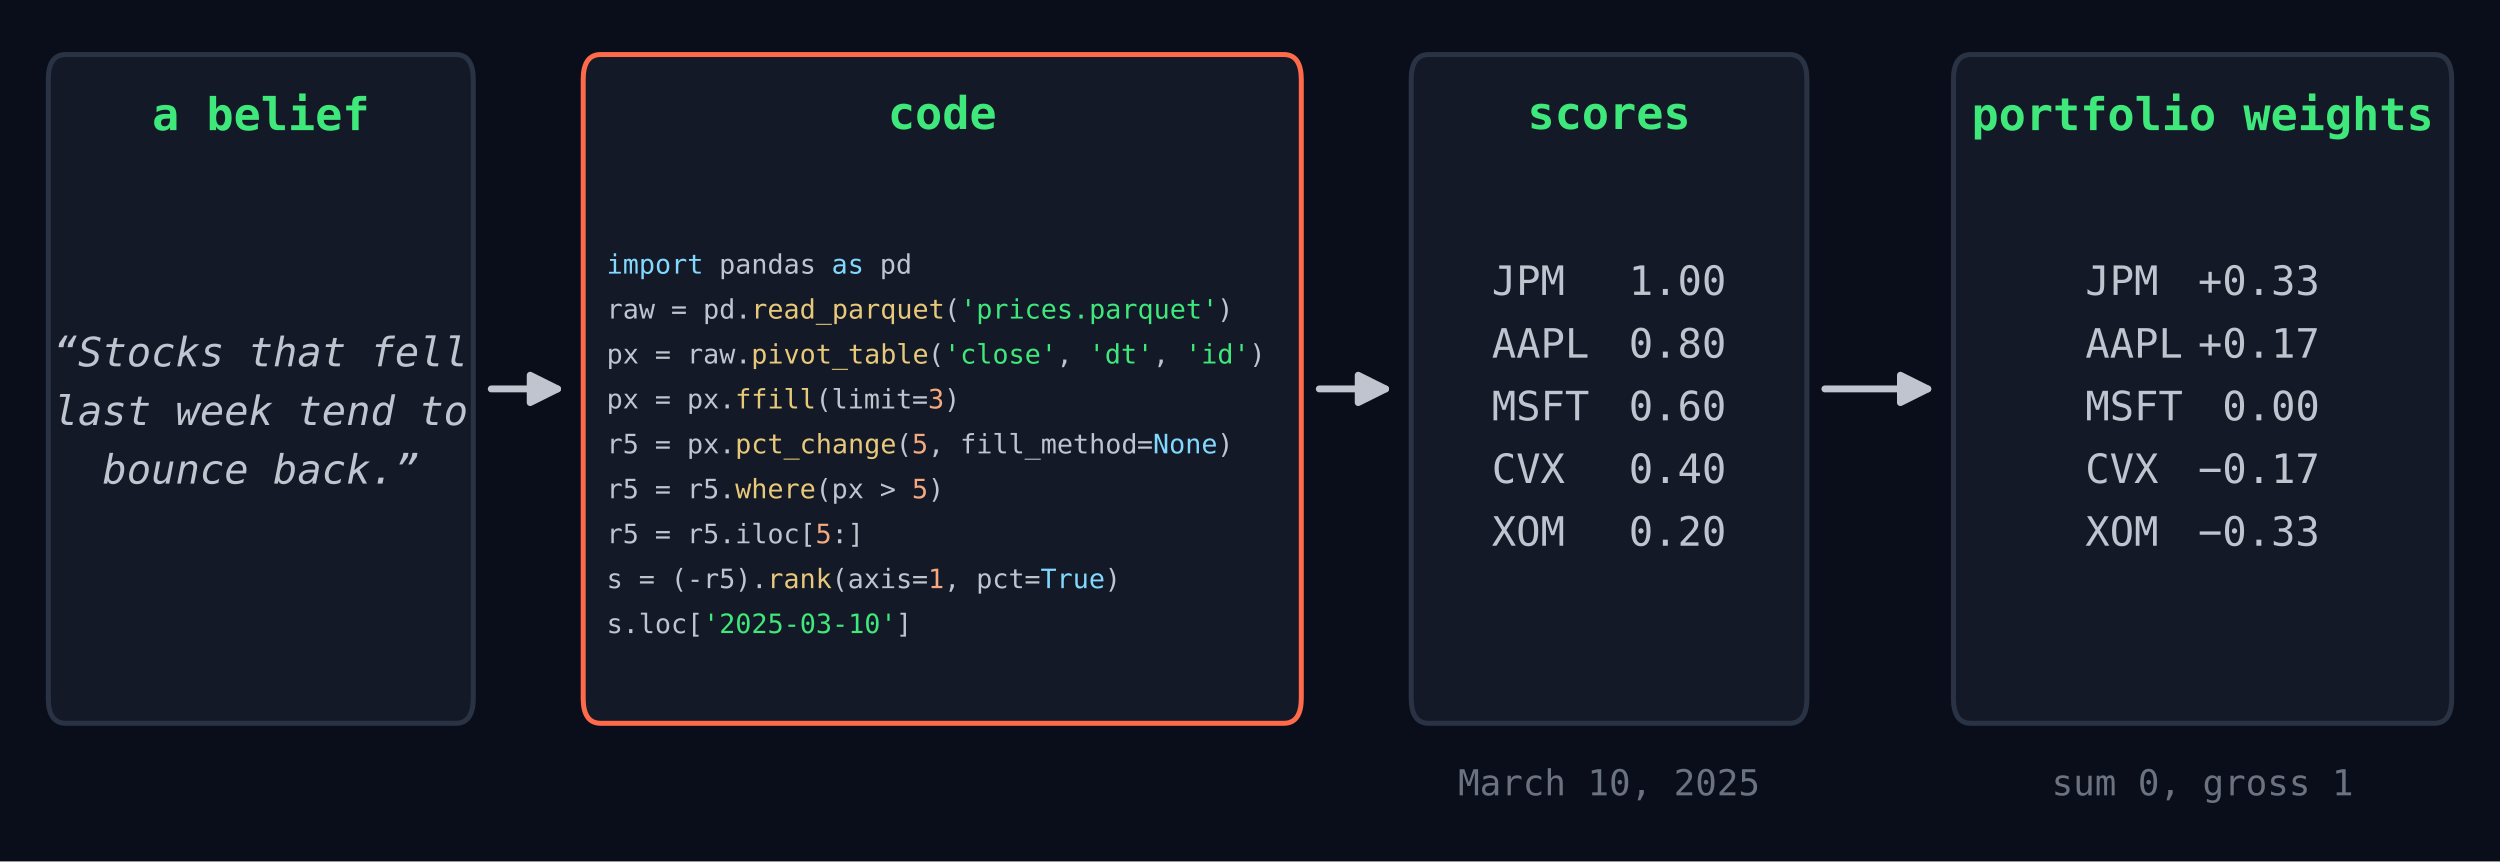
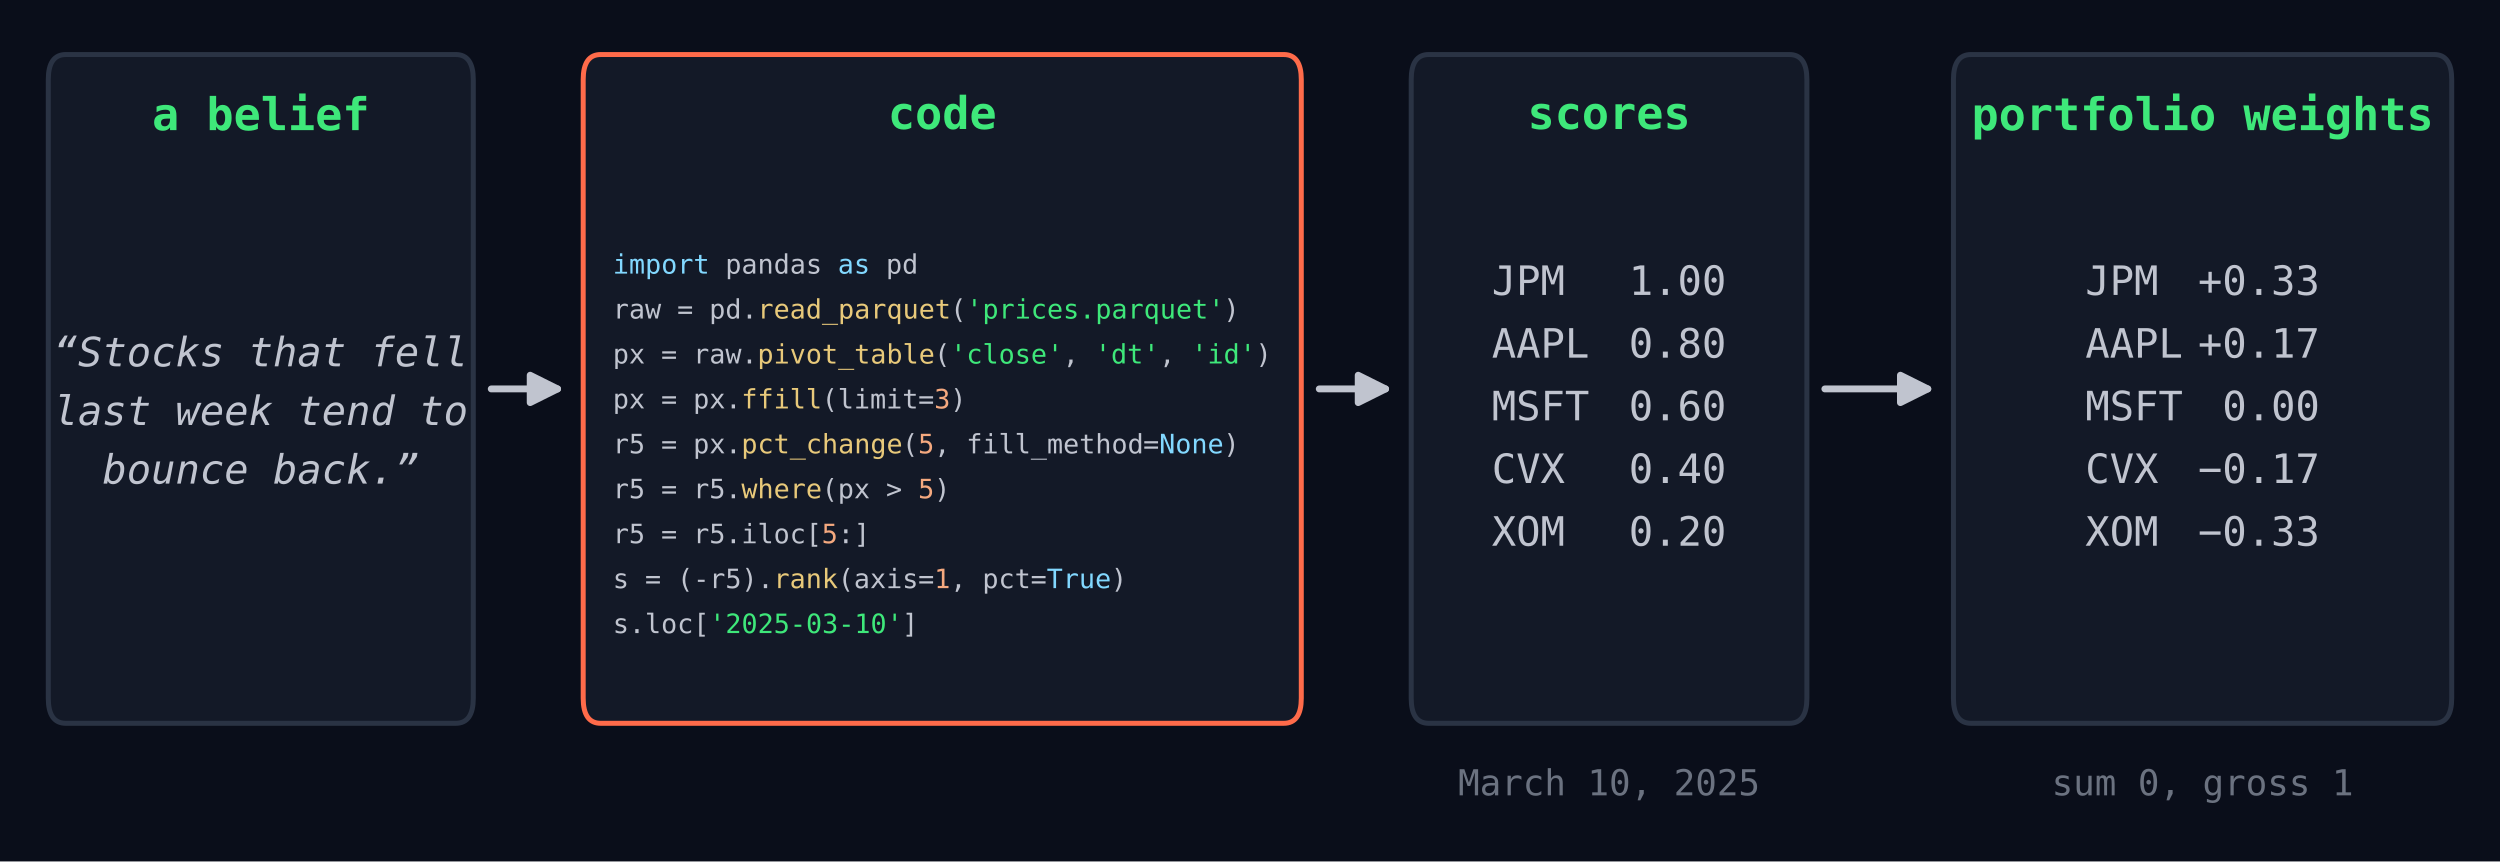
<svg xmlns="http://www.w3.org/2000/svg" width="802.8pt" height="276.624pt" viewBox="0 0 802.8 276.624" version="1.1">
  <defs>
    <style type="text/css">*{stroke-linejoin: round; stroke-linecap: butt}</style>
  </defs>
  <g id="figure_1">
    <g id="patch_1">
      <path d="M 0 276.624  L 802.8 276.624  L 802.8 0  L 0 0  z " style="fill: #0a0e1a" />
    </g>
    <g id="axes_1">
      <g id="patch_2">
-         <path d="M 21.153 232.268  L 146.333 232.268  Q 151.981 232.268 151.981 224.215  L 151.981 25.565  Q 151.981 17.511 146.333 17.511  L 21.153 17.511  Q 15.506 17.511 15.506 25.565  L 15.506 224.215  Q 15.506 232.268 21.153 232.268  z " clip-path="url(#p66b9bd1177)" style="fill: #131927; stroke: #2a3344; stroke-width: 1.6; stroke-linejoin: miter" />
+         <path d="M 21.153 232.268  L 146.333 232.268  Q 151.981 232.268 151.981 224.215  L 151.981 25.565  Q 151.981 17.511 146.333 17.511  L 21.153 17.511  Q 15.506 17.511 15.506 25.565  L 15.506 224.215  Q 15.506 232.268 21.153 232.268  z " clip-path="url(#p1ab9a643b0)" style="fill: #131927; stroke: #2a3344; stroke-width: 1.6; stroke-linejoin: miter" />
      </g>
      <g id="patch_3">
-         <path d="M 192.923 232.268  L 412.224 232.268  Q 417.871 232.268 417.871 224.215  L 417.871 25.565  Q 417.871 17.511 412.224 17.511  L 192.923 17.511  Q 187.276 17.511 187.276 25.565  L 187.276 224.215  Q 187.276 232.268 192.923 232.268  z " clip-path="url(#p66b9bd1177)" style="fill: #131927; stroke: #ff6b4a; stroke-width: 1.6; stroke-linejoin: miter" />
+         <path d="M 192.923 232.268  L 412.224 232.268  Q 417.871 232.268 417.871 224.215  L 417.871 25.565  Q 417.871 17.511 412.224 17.511  L 192.923 17.511  Q 187.276 17.511 187.276 25.565  L 187.276 224.215  Q 187.276 232.268 192.923 232.268  z " clip-path="url(#p1ab9a643b0)" style="fill: #131927; stroke: #ff6b4a; stroke-width: 1.6; stroke-linejoin: miter" />
      </g>
      <g id="patch_4">
-         <path d="M 458.813 232.268  L 574.582 232.268  Q 580.229 232.268 580.229 224.215  L 580.229 25.565  Q 580.229 17.511 574.582 17.511  L 458.813 17.511  Q 453.166 17.511 453.166 25.565  L 453.166 224.215  Q 453.166 232.268 458.813 232.268  z " clip-path="url(#p66b9bd1177)" style="fill: #131927; stroke: #2a3344; stroke-width: 1.6; stroke-linejoin: miter" />
+         <path d="M 458.813 232.268  L 574.582 232.268  Q 580.229 232.268 580.229 224.215  L 580.229 25.565  Q 580.229 17.511 574.582 17.511  L 458.813 17.511  Q 453.166 17.511 453.166 25.565  L 453.166 224.215  Q 453.166 232.268 458.813 232.268  z " clip-path="url(#p1ab9a643b0)" style="fill: #131927; stroke: #2a3344; stroke-width: 1.6; stroke-linejoin: miter" />
      </g>
      <g id="patch_5">
-         <path d="M 632.936 232.268  L 781.647 232.268  Q 787.294 232.268 787.294 224.215  L 787.294 25.565  Q 787.294 17.511 781.647 17.511  L 632.936 17.511  Q 627.289 17.511 627.289 25.565  L 627.289 224.215  Q 627.289 232.268 632.936 232.268  z " clip-path="url(#p66b9bd1177)" style="fill: #131927; stroke: #2a3344; stroke-width: 1.6; stroke-linejoin: miter" />
+         <path d="M 632.936 232.268  L 781.647 232.268  Q 787.294 232.268 787.294 224.215  L 787.294 25.565  Q 787.294 17.511 781.647 17.511  L 632.936 17.511  Q 627.289 17.511 627.289 25.565  L 627.289 224.215  Q 627.289 232.268 632.936 232.268  z " clip-path="url(#p1ab9a643b0)" style="fill: #131927; stroke: #2a3344; stroke-width: 1.6; stroke-linejoin: miter" />
      </g>
      <g id="text_1">
        <text style="font-weight: 700; font-size: 14.5px; font-family: 'IBM Plex Mono', 'DejaVu Sans Mono', monospace; text-anchor: middle; fill: #3ee87a" x="83.743" y="41.797" transform="rotate(-0 83.74337 41.79696)">a belief</text>
      </g>
      <g id="text_2">
        <text style="font-weight: 700; font-size: 14.5px; font-family: 'IBM Plex Mono', 'DejaVu Sans Mono', monospace; text-anchor: middle; fill: #3ee87a" x="302.573" y="41.412" transform="rotate(-0 302.5735 41.4118)">code</text>
      </g>
      <g id="text_3">
        <text style="font-weight: 700; font-size: 14.5px; font-family: 'IBM Plex Mono', 'DejaVu Sans Mono', monospace; text-anchor: middle; fill: #3ee87a" x="516.698" y="41.411" transform="rotate(-0 516.6976 41.41123)">scores</text>
      </g>
      <g id="text_4">
        <text style="font-weight: 700; font-size: 14.5px; font-family: 'IBM Plex Mono', 'DejaVu Sans Mono', monospace; text-anchor: middle; fill: #3ee87a" x="707.292" y="41.797" transform="rotate(-0 707.2916 41.79696)">portfolio weights</text>
      </g>
      <g id="text_5">
        <text style="font-style: italic; font-size: 13px; font-family: 'IBM Plex Mono', 'DejaVu Sans Mono', monospace; fill: #c0c4cf" transform="translate(17.21892 117.6319)">“Stocks that fell</text>
        <text style="font-style: italic; font-size: 13px; font-family: 'IBM Plex Mono', 'DejaVu Sans Mono', monospace; fill: #c0c4cf" transform="translate(17.21892 136.4819)">last week tend to</text>
        <text style="font-style: italic; font-size: 13px; font-family: 'IBM Plex Mono', 'DejaVu Sans Mono', monospace; fill: #c0c4cf" transform="translate(32.87173 155.2974)">bounce back.”</text>
      </g>
      <g id="text_6">
-         <text style="font-size: 8.6px; font-family: 'IBM Plex Mono', 'DejaVu Sans Mono', monospace; text-anchor: start; fill: #82d8ff" x="194.806" y="87.864" transform="rotate(-0 194.8055 87.86373)">import</text>
+         <text style="font-size: 8.6px; font-family: 'IBM Plex Mono', 'DejaVu Sans Mono', monospace; text-anchor: start; fill: #82d8ff" x="196.793" y="87.864" transform="rotate(-0 196.7935 87.86373)">import</text>
      </g>
      <g id="text_7">
-         <text style="font-size: 8.6px; font-family: 'IBM Plex Mono', 'DejaVu Sans Mono', monospace; text-anchor: start; fill: #c0c4cf" x="230.926" y="87.864" transform="rotate(-0 230.9255 87.86373)">pandas</text>
+         <text style="font-size: 8.6px; font-family: 'IBM Plex Mono', 'DejaVu Sans Mono', monospace; text-anchor: start; fill: #c0c4cf" x="232.913" y="87.864" transform="rotate(-0 232.9135 87.86373)">pandas</text>
      </g>
      <g id="text_8">
-         <text style="font-size: 8.6px; font-family: 'IBM Plex Mono', 'DejaVu Sans Mono', monospace; text-anchor: start; fill: #82d8ff" x="267.046" y="87.863" transform="rotate(-0 267.0455 87.86339)">as</text>
+         <text style="font-size: 8.6px; font-family: 'IBM Plex Mono', 'DejaVu Sans Mono', monospace; text-anchor: start; fill: #82d8ff" x="269.033" y="87.863" transform="rotate(-0 269.0335 87.86339)">as</text>
      </g>
      <g id="text_9">
-         <text style="font-size: 8.6px; font-family: 'IBM Plex Mono', 'DejaVu Sans Mono', monospace; text-anchor: start; fill: #c0c4cf" x="282.526" y="87.864" transform="rotate(-0 282.5255 87.86373)">pd</text>
+         <text style="font-size: 8.6px; font-family: 'IBM Plex Mono', 'DejaVu Sans Mono', monospace; text-anchor: start; fill: #c0c4cf" x="284.513" y="87.864" transform="rotate(-0 284.5135 87.86373)">pd</text>
      </g>
      <g id="text_10">
-         <text style="font-size: 8.6px; font-family: 'IBM Plex Mono', 'DejaVu Sans Mono', monospace; text-anchor: start; fill: #c0c4cf" x="194.806" y="102.292" transform="rotate(-0 194.8055 102.2924)">raw</text>
+         <text style="font-size: 8.6px; font-family: 'IBM Plex Mono', 'DejaVu Sans Mono', monospace; text-anchor: start; fill: #c0c4cf" x="196.793" y="102.292" transform="rotate(-0 196.7935 102.2924)">raw</text>
      </g>
      <g id="text_11">
-         <text style="font-size: 8.6px; font-family: 'IBM Plex Mono', 'DejaVu Sans Mono', monospace; text-anchor: start; fill: #c0c4cf" x="215.446" y="102.292" transform="rotate(-0 215.4455 102.2924)">=</text>
+         <text style="font-size: 8.6px; font-family: 'IBM Plex Mono', 'DejaVu Sans Mono', monospace; text-anchor: start; fill: #c0c4cf" x="217.433" y="102.292" transform="rotate(-0 217.4335 102.2924)">=</text>
      </g>
      <g id="text_12">
-         <text style="font-size: 8.6px; font-family: 'IBM Plex Mono', 'DejaVu Sans Mono', monospace; text-anchor: start; fill: #c0c4cf" x="225.766" y="102.293" transform="rotate(-0 225.7655 102.2927)">pd</text>
+         <text style="font-size: 8.6px; font-family: 'IBM Plex Mono', 'DejaVu Sans Mono', monospace; text-anchor: start; fill: #c0c4cf" x="227.753" y="102.293" transform="rotate(-0 227.7535 102.2927)">pd</text>
      </g>
      <g id="text_13">
-         <text style="font-size: 8.6px; font-family: 'IBM Plex Mono', 'DejaVu Sans Mono', monospace; text-anchor: start; fill: #c0c4cf" x="236.086" y="102.292" transform="rotate(-0 236.0855 102.2924)">.</text>
+         <text style="font-size: 8.6px; font-family: 'IBM Plex Mono', 'DejaVu Sans Mono', monospace; text-anchor: start; fill: #c0c4cf" x="238.073" y="102.292" transform="rotate(-0 238.0735 102.2924)">.</text>
      </g>
      <g id="text_14">
-         <text style="font-size: 8.6px; font-family: 'IBM Plex Mono', 'DejaVu Sans Mono', monospace; text-anchor: start; fill: #e8c97a" x="241.246" y="102.293" transform="rotate(-0 241.2455 102.2927)">read_parquet</text>
+         <text style="font-size: 8.6px; font-family: 'IBM Plex Mono', 'DejaVu Sans Mono', monospace; text-anchor: start; fill: #e8c97a" x="243.233" y="102.293" transform="rotate(-0 243.2335 102.2927)">read_parquet</text>
      </g>
      <g id="text_15">
-         <text style="font-size: 8.6px; font-family: 'IBM Plex Mono', 'DejaVu Sans Mono', monospace; text-anchor: start; fill: #c0c4cf" x="303.166" y="102.292" transform="rotate(-0 303.1655 102.2924)">(</text>
+         <text style="font-size: 8.6px; font-family: 'IBM Plex Mono', 'DejaVu Sans Mono', monospace; text-anchor: start; fill: #c0c4cf" x="305.153" y="102.292" transform="rotate(-0 305.1535 102.2924)">(</text>
      </g>
      <g id="text_16">
-         <text style="font-size: 8.6px; font-family: 'IBM Plex Mono', 'DejaVu Sans Mono', monospace; text-anchor: start; fill: #3ee87a" x="308.326" y="102.293" transform="rotate(-0 308.3255 102.2927)">'prices.parquet'</text>
+         <text style="font-size: 8.6px; font-family: 'IBM Plex Mono', 'DejaVu Sans Mono', monospace; text-anchor: start; fill: #3ee87a" x="310.313" y="102.293" transform="rotate(-0 310.3135 102.2927)">'prices.parquet'</text>
      </g>
      <g id="text_17">
-         <text style="font-size: 8.6px; font-family: 'IBM Plex Mono', 'DejaVu Sans Mono', monospace; text-anchor: start; fill: #c0c4cf" x="390.886" y="102.292" transform="rotate(-0 390.8855 102.2924)">)</text>
+         <text style="font-size: 8.6px; font-family: 'IBM Plex Mono', 'DejaVu Sans Mono', monospace; text-anchor: start; fill: #c0c4cf" x="392.873" y="102.292" transform="rotate(-0 392.8735 102.2924)">)</text>
      </g>
      <g id="text_18">
-         <text style="font-size: 8.6px; font-family: 'IBM Plex Mono', 'DejaVu Sans Mono', monospace; text-anchor: start; fill: #c0c4cf" x="194.806" y="116.721" transform="rotate(-0 194.8055 116.7214)">px</text>
+         <text style="font-size: 8.6px; font-family: 'IBM Plex Mono', 'DejaVu Sans Mono', monospace; text-anchor: start; fill: #c0c4cf" x="196.793" y="116.721" transform="rotate(-0 196.7935 116.7214)">px</text>
      </g>
      <g id="text_19">
-         <text style="font-size: 8.6px; font-family: 'IBM Plex Mono', 'DejaVu Sans Mono', monospace; text-anchor: start; fill: #c0c4cf" x="210.286" y="116.721" transform="rotate(-0 210.2855 116.7214)">=</text>
+         <text style="font-size: 8.6px; font-family: 'IBM Plex Mono', 'DejaVu Sans Mono', monospace; text-anchor: start; fill: #c0c4cf" x="212.273" y="116.721" transform="rotate(-0 212.2735 116.7214)">=</text>
      </g>
      <g id="text_20">
-         <text style="font-size: 8.6px; font-family: 'IBM Plex Mono', 'DejaVu Sans Mono', monospace; text-anchor: start; fill: #c0c4cf" x="220.606" y="116.721" transform="rotate(-0 220.6055 116.7214)">raw</text>
+         <text style="font-size: 8.6px; font-family: 'IBM Plex Mono', 'DejaVu Sans Mono', monospace; text-anchor: start; fill: #c0c4cf" x="222.593" y="116.721" transform="rotate(-0 222.5935 116.7214)">raw</text>
      </g>
      <g id="text_21">
-         <text style="font-size: 8.6px; font-family: 'IBM Plex Mono', 'DejaVu Sans Mono', monospace; text-anchor: start; fill: #c0c4cf" x="236.086" y="116.721" transform="rotate(-0 236.0855 116.7214)">.</text>
+         <text style="font-size: 8.6px; font-family: 'IBM Plex Mono', 'DejaVu Sans Mono', monospace; text-anchor: start; fill: #c0c4cf" x="238.073" y="116.721" transform="rotate(-0 238.0735 116.7214)">.</text>
      </g>
      <g id="text_22">
-         <text style="font-size: 8.6px; font-family: 'IBM Plex Mono', 'DejaVu Sans Mono', monospace; text-anchor: start; fill: #e8c97a" x="241.246" y="116.745" transform="rotate(-0 241.2455 116.7446)">pivot_table</text>
+         <text style="font-size: 8.6px; font-family: 'IBM Plex Mono', 'DejaVu Sans Mono', monospace; text-anchor: start; fill: #e8c97a" x="243.233" y="116.745" transform="rotate(-0 243.2335 116.7446)">pivot_table</text>
      </g>
      <g id="text_23">
-         <text style="font-size: 8.6px; font-family: 'IBM Plex Mono', 'DejaVu Sans Mono', monospace; text-anchor: start; fill: #c0c4cf" x="298.006" y="116.721" transform="rotate(-0 298.0055 116.7214)">(</text>
+         <text style="font-size: 8.6px; font-family: 'IBM Plex Mono', 'DejaVu Sans Mono', monospace; text-anchor: start; fill: #c0c4cf" x="299.993" y="116.721" transform="rotate(-0 299.9935 116.7214)">(</text>
      </g>
      <g id="text_24">
-         <text style="font-size: 8.6px; font-family: 'IBM Plex Mono', 'DejaVu Sans Mono', monospace; text-anchor: start; fill: #3ee87a" x="303.166" y="116.745" transform="rotate(-0 303.1655 116.7446)">'close'</text>
+         <text style="font-size: 8.6px; font-family: 'IBM Plex Mono', 'DejaVu Sans Mono', monospace; text-anchor: start; fill: #3ee87a" x="305.153" y="116.745" transform="rotate(-0 305.1535 116.7446)">'close'</text>
      </g>
      <g id="text_25">
-         <text style="font-size: 8.6px; font-family: 'IBM Plex Mono', 'DejaVu Sans Mono', monospace; text-anchor: start; fill: #c0c4cf" x="339.286" y="116.721" transform="rotate(-0 339.2855 116.7214)">,</text>
+         <text style="font-size: 8.6px; font-family: 'IBM Plex Mono', 'DejaVu Sans Mono', monospace; text-anchor: start; fill: #c0c4cf" x="341.273" y="116.721" transform="rotate(-0 341.2735 116.7214)">,</text>
      </g>
      <g id="text_26">
-         <text style="font-size: 8.6px; font-family: 'IBM Plex Mono', 'DejaVu Sans Mono', monospace; text-anchor: start; fill: #3ee87a" x="349.606" y="116.722" transform="rotate(-0 349.6055 116.7217)">'dt'</text>
+         <text style="font-size: 8.6px; font-family: 'IBM Plex Mono', 'DejaVu Sans Mono', monospace; text-anchor: start; fill: #3ee87a" x="351.593" y="116.722" transform="rotate(-0 351.5935 116.7217)">'dt'</text>
      </g>
      <g id="text_27">
-         <text style="font-size: 8.6px; font-family: 'IBM Plex Mono', 'DejaVu Sans Mono', monospace; text-anchor: start; fill: #c0c4cf" x="370.246" y="116.721" transform="rotate(-0 370.2455 116.7214)">,</text>
+         <text style="font-size: 8.6px; font-family: 'IBM Plex Mono', 'DejaVu Sans Mono', monospace; text-anchor: start; fill: #c0c4cf" x="372.233" y="116.721" transform="rotate(-0 372.2335 116.7214)">,</text>
      </g>
      <g id="text_28">
-         <text style="font-size: 8.6px; font-family: 'IBM Plex Mono', 'DejaVu Sans Mono', monospace; text-anchor: start; fill: #3ee87a" x="380.566" y="116.722" transform="rotate(-0 380.5655 116.7217)">'id'</text>
+         <text style="font-size: 8.6px; font-family: 'IBM Plex Mono', 'DejaVu Sans Mono', monospace; text-anchor: start; fill: #3ee87a" x="382.553" y="116.722" transform="rotate(-0 382.5535 116.7217)">'id'</text>
      </g>
      <g id="text_29">
-         <text style="font-size: 8.6px; font-family: 'IBM Plex Mono', 'DejaVu Sans Mono', monospace; text-anchor: start; fill: #c0c4cf" x="401.206" y="116.721" transform="rotate(-0 401.2055 116.7214)">)</text>
+         <text style="font-size: 8.6px; font-family: 'IBM Plex Mono', 'DejaVu Sans Mono', monospace; text-anchor: start; fill: #c0c4cf" x="403.193" y="116.721" transform="rotate(-0 403.1935 116.7214)">)</text>
      </g>
      <g id="text_30">
-         <text style="font-size: 8.6px; font-family: 'IBM Plex Mono', 'DejaVu Sans Mono', monospace; text-anchor: start; fill: #c0c4cf" x="194.806" y="131.15" transform="rotate(-0 194.8055 131.1504)">px</text>
+         <text style="font-size: 8.6px; font-family: 'IBM Plex Mono', 'DejaVu Sans Mono', monospace; text-anchor: start; fill: #c0c4cf" x="196.793" y="131.15" transform="rotate(-0 196.7935 131.1504)">px</text>
      </g>
      <g id="text_31">
-         <text style="font-size: 8.6px; font-family: 'IBM Plex Mono', 'DejaVu Sans Mono', monospace; text-anchor: start; fill: #c0c4cf" x="210.286" y="131.15" transform="rotate(-0 210.2855 131.1504)">=</text>
+         <text style="font-size: 8.6px; font-family: 'IBM Plex Mono', 'DejaVu Sans Mono', monospace; text-anchor: start; fill: #c0c4cf" x="212.273" y="131.15" transform="rotate(-0 212.2735 131.1504)">=</text>
      </g>
      <g id="text_32">
-         <text style="font-size: 8.6px; font-family: 'IBM Plex Mono', 'DejaVu Sans Mono', monospace; text-anchor: start; fill: #c0c4cf" x="220.606" y="131.15" transform="rotate(-0 220.6055 131.1504)">px</text>
+         <text style="font-size: 8.6px; font-family: 'IBM Plex Mono', 'DejaVu Sans Mono', monospace; text-anchor: start; fill: #c0c4cf" x="222.593" y="131.15" transform="rotate(-0 222.5935 131.1504)">px</text>
      </g>
      <g id="text_33">
-         <text style="font-size: 8.6px; font-family: 'IBM Plex Mono', 'DejaVu Sans Mono', monospace; text-anchor: start; fill: #c0c4cf" x="230.926" y="131.15" transform="rotate(-0 230.9255 131.1504)">.</text>
+         <text style="font-size: 8.6px; font-family: 'IBM Plex Mono', 'DejaVu Sans Mono', monospace; text-anchor: start; fill: #c0c4cf" x="232.913" y="131.15" transform="rotate(-0 232.9135 131.1504)">.</text>
      </g>
      <g id="text_34">
-         <text style="font-size: 8.6px; font-family: 'IBM Plex Mono', 'DejaVu Sans Mono', monospace; text-anchor: start; fill: #e8c97a" x="236.086" y="131.174" transform="rotate(-0 236.0855 131.1735)">ffill</text>
+         <text style="font-size: 8.6px; font-family: 'IBM Plex Mono', 'DejaVu Sans Mono', monospace; text-anchor: start; fill: #e8c97a" x="238.073" y="131.174" transform="rotate(-0 238.0735 131.1735)">ffill</text>
      </g>
      <g id="text_35">
-         <text style="font-size: 8.6px; font-family: 'IBM Plex Mono', 'DejaVu Sans Mono', monospace; text-anchor: start; fill: #c0c4cf" x="261.886" y="131.15" transform="rotate(-0 261.8855 131.1504)">(</text>
+         <text style="font-size: 8.6px; font-family: 'IBM Plex Mono', 'DejaVu Sans Mono', monospace; text-anchor: start; fill: #c0c4cf" x="263.873" y="131.15" transform="rotate(-0 263.8735 131.1504)">(</text>
      </g>
      <g id="text_36">
-         <text style="font-size: 8.6px; font-family: 'IBM Plex Mono', 'DejaVu Sans Mono', monospace; text-anchor: start; fill: #c0c4cf" x="267.046" y="131.174" transform="rotate(-0 267.0455 131.1735)">limit</text>
+         <text style="font-size: 8.6px; font-family: 'IBM Plex Mono', 'DejaVu Sans Mono', monospace; text-anchor: start; fill: #c0c4cf" x="269.033" y="131.174" transform="rotate(-0 269.0335 131.1735)">limit</text>
      </g>
      <g id="text_37">
-         <text style="font-size: 8.6px; font-family: 'IBM Plex Mono', 'DejaVu Sans Mono', monospace; text-anchor: start; fill: #c0c4cf" x="292.846" y="131.15" transform="rotate(-0 292.8455 131.1504)">=</text>
+         <text style="font-size: 8.6px; font-family: 'IBM Plex Mono', 'DejaVu Sans Mono', monospace; text-anchor: start; fill: #c0c4cf" x="294.833" y="131.15" transform="rotate(-0 294.8335 131.1504)">=</text>
      </g>
      <g id="text_38">
-         <text style="font-size: 8.6px; font-family: 'IBM Plex Mono', 'DejaVu Sans Mono', monospace; text-anchor: start; fill: #f5a97f" x="298.006" y="131.15" transform="rotate(-0 298.0055 131.1504)">3</text>
+         <text style="font-size: 8.6px; font-family: 'IBM Plex Mono', 'DejaVu Sans Mono', monospace; text-anchor: start; fill: #f5a97f" x="299.993" y="131.15" transform="rotate(-0 299.9935 131.1504)">3</text>
      </g>
      <g id="text_39">
-         <text style="font-size: 8.6px; font-family: 'IBM Plex Mono', 'DejaVu Sans Mono', monospace; text-anchor: start; fill: #c0c4cf" x="303.166" y="131.15" transform="rotate(-0 303.1655 131.1504)">)</text>
+         <text style="font-size: 8.6px; font-family: 'IBM Plex Mono', 'DejaVu Sans Mono', monospace; text-anchor: start; fill: #c0c4cf" x="305.153" y="131.15" transform="rotate(-0 305.1535 131.1504)">)</text>
      </g>
      <g id="text_40">
-         <text style="font-size: 8.6px; font-family: 'IBM Plex Mono', 'DejaVu Sans Mono', monospace; text-anchor: start; fill: #c0c4cf" x="194.806" y="145.579" transform="rotate(-0 194.8055 145.5794)">r5</text>
+         <text style="font-size: 8.6px; font-family: 'IBM Plex Mono', 'DejaVu Sans Mono', monospace; text-anchor: start; fill: #c0c4cf" x="196.793" y="145.579" transform="rotate(-0 196.7935 145.5794)">r5</text>
      </g>
      <g id="text_41">
-         <text style="font-size: 8.6px; font-family: 'IBM Plex Mono', 'DejaVu Sans Mono', monospace; text-anchor: start; fill: #c0c4cf" x="210.286" y="145.579" transform="rotate(-0 210.2855 145.5794)">=</text>
+         <text style="font-size: 8.6px; font-family: 'IBM Plex Mono', 'DejaVu Sans Mono', monospace; text-anchor: start; fill: #c0c4cf" x="212.273" y="145.579" transform="rotate(-0 212.2735 145.5794)">=</text>
      </g>
      <g id="text_42">
-         <text style="font-size: 8.6px; font-family: 'IBM Plex Mono', 'DejaVu Sans Mono', monospace; text-anchor: start; fill: #c0c4cf" x="220.606" y="145.579" transform="rotate(-0 220.6055 145.5794)">px</text>
+         <text style="font-size: 8.6px; font-family: 'IBM Plex Mono', 'DejaVu Sans Mono', monospace; text-anchor: start; fill: #c0c4cf" x="222.593" y="145.579" transform="rotate(-0 222.5935 145.5794)">px</text>
      </g>
      <g id="text_43">
-         <text style="font-size: 8.6px; font-family: 'IBM Plex Mono', 'DejaVu Sans Mono', monospace; text-anchor: start; fill: #c0c4cf" x="230.926" y="145.579" transform="rotate(-0 230.9255 145.5794)">.</text>
+         <text style="font-size: 8.6px; font-family: 'IBM Plex Mono', 'DejaVu Sans Mono', monospace; text-anchor: start; fill: #c0c4cf" x="232.913" y="145.579" transform="rotate(-0 232.9135 145.5794)">.</text>
      </g>
      <g id="text_44">
-         <text style="font-size: 8.6px; font-family: 'IBM Plex Mono', 'DejaVu Sans Mono', monospace; text-anchor: start; fill: #e8c97a" x="236.086" y="145.58" transform="rotate(-0 236.0855 145.5797)">pct_change</text>
+         <text style="font-size: 8.6px; font-family: 'IBM Plex Mono', 'DejaVu Sans Mono', monospace; text-anchor: start; fill: #e8c97a" x="238.073" y="145.58" transform="rotate(-0 238.0735 145.5797)">pct_change</text>
      </g>
      <g id="text_45">
-         <text style="font-size: 8.6px; font-family: 'IBM Plex Mono', 'DejaVu Sans Mono', monospace; text-anchor: start; fill: #c0c4cf" x="287.686" y="145.579" transform="rotate(-0 287.6855 145.5794)">(</text>
+         <text style="font-size: 8.6px; font-family: 'IBM Plex Mono', 'DejaVu Sans Mono', monospace; text-anchor: start; fill: #c0c4cf" x="289.673" y="145.579" transform="rotate(-0 289.6735 145.5794)">(</text>
      </g>
      <g id="text_46">
-         <text style="font-size: 8.6px; font-family: 'IBM Plex Mono', 'DejaVu Sans Mono', monospace; text-anchor: start; fill: #f5a97f" x="292.846" y="145.579" transform="rotate(-0 292.8455 145.5794)">5</text>
+         <text style="font-size: 8.6px; font-family: 'IBM Plex Mono', 'DejaVu Sans Mono', monospace; text-anchor: start; fill: #f5a97f" x="294.833" y="145.579" transform="rotate(-0 294.8335 145.5794)">5</text>
      </g>
      <g id="text_47">
-         <text style="font-size: 8.6px; font-family: 'IBM Plex Mono', 'DejaVu Sans Mono', monospace; text-anchor: start; fill: #c0c4cf" x="298.006" y="145.579" transform="rotate(-0 298.0055 145.5794)">,</text>
+         <text style="font-size: 8.6px; font-family: 'IBM Plex Mono', 'DejaVu Sans Mono', monospace; text-anchor: start; fill: #c0c4cf" x="299.993" y="145.579" transform="rotate(-0 299.9935 145.5794)">,</text>
      </g>
      <g id="text_48">
-         <text style="font-size: 8.6px; font-family: 'IBM Plex Mono', 'DejaVu Sans Mono', monospace; text-anchor: start; fill: #c0c4cf" x="308.326" y="145.603" transform="rotate(-0 308.3255 145.6025)">fill_method</text>
+         <text style="font-size: 8.6px; font-family: 'IBM Plex Mono', 'DejaVu Sans Mono', monospace; text-anchor: start; fill: #c0c4cf" x="310.313" y="145.603" transform="rotate(-0 310.3135 145.6025)">fill_method</text>
      </g>
      <g id="text_49">
-         <text style="font-size: 8.6px; font-family: 'IBM Plex Mono', 'DejaVu Sans Mono', monospace; text-anchor: start; fill: #c0c4cf" x="365.086" y="145.579" transform="rotate(-0 365.0855 145.5794)">=</text>
+         <text style="font-size: 8.6px; font-family: 'IBM Plex Mono', 'DejaVu Sans Mono', monospace; text-anchor: start; fill: #c0c4cf" x="367.073" y="145.579" transform="rotate(-0 367.0735 145.5794)">=</text>
      </g>
      <g id="text_50">
-         <text style="font-size: 8.6px; font-family: 'IBM Plex Mono', 'DejaVu Sans Mono', monospace; text-anchor: start; fill: #82d8ff" x="370.246" y="145.579" transform="rotate(-0 370.2455 145.5794)">None</text>
+         <text style="font-size: 8.6px; font-family: 'IBM Plex Mono', 'DejaVu Sans Mono', monospace; text-anchor: start; fill: #82d8ff" x="372.233" y="145.579" transform="rotate(-0 372.2335 145.5794)">None</text>
      </g>
      <g id="text_51">
-         <text style="font-size: 8.6px; font-family: 'IBM Plex Mono', 'DejaVu Sans Mono', monospace; text-anchor: start; fill: #c0c4cf" x="390.886" y="145.579" transform="rotate(-0 390.8855 145.5794)">)</text>
+         <text style="font-size: 8.6px; font-family: 'IBM Plex Mono', 'DejaVu Sans Mono', monospace; text-anchor: start; fill: #c0c4cf" x="392.873" y="145.579" transform="rotate(-0 392.8735 145.5794)">)</text>
      </g>
      <g id="text_52">
-         <text style="font-size: 8.6px; font-family: 'IBM Plex Mono', 'DejaVu Sans Mono', monospace; text-anchor: start; fill: #c0c4cf" x="194.806" y="160.008" transform="rotate(-0 194.8055 160.0083)">r5</text>
+         <text style="font-size: 8.6px; font-family: 'IBM Plex Mono', 'DejaVu Sans Mono', monospace; text-anchor: start; fill: #c0c4cf" x="196.793" y="160.008" transform="rotate(-0 196.7935 160.0083)">r5</text>
      </g>
      <g id="text_53">
-         <text style="font-size: 8.6px; font-family: 'IBM Plex Mono', 'DejaVu Sans Mono', monospace; text-anchor: start; fill: #c0c4cf" x="210.286" y="160.008" transform="rotate(-0 210.2855 160.0083)">=</text>
+         <text style="font-size: 8.6px; font-family: 'IBM Plex Mono', 'DejaVu Sans Mono', monospace; text-anchor: start; fill: #c0c4cf" x="212.273" y="160.008" transform="rotate(-0 212.2735 160.0083)">=</text>
      </g>
      <g id="text_54">
-         <text style="font-size: 8.6px; font-family: 'IBM Plex Mono', 'DejaVu Sans Mono', monospace; text-anchor: start; fill: #c0c4cf" x="220.606" y="160.008" transform="rotate(-0 220.6055 160.0083)">r5</text>
+         <text style="font-size: 8.6px; font-family: 'IBM Plex Mono', 'DejaVu Sans Mono', monospace; text-anchor: start; fill: #c0c4cf" x="222.593" y="160.008" transform="rotate(-0 222.5935 160.0083)">r5</text>
      </g>
      <g id="text_55">
-         <text style="font-size: 8.6px; font-family: 'IBM Plex Mono', 'DejaVu Sans Mono', monospace; text-anchor: start; fill: #c0c4cf" x="230.926" y="160.008" transform="rotate(-0 230.9255 160.0083)">.</text>
+         <text style="font-size: 8.6px; font-family: 'IBM Plex Mono', 'DejaVu Sans Mono', monospace; text-anchor: start; fill: #c0c4cf" x="232.913" y="160.008" transform="rotate(-0 232.9135 160.0083)">.</text>
      </g>
      <g id="text_56">
-         <text style="font-size: 8.6px; font-family: 'IBM Plex Mono', 'DejaVu Sans Mono', monospace; text-anchor: start; fill: #e8c97a" x="236.086" y="160.009" transform="rotate(-0 236.0855 160.0087)">where</text>
+         <text style="font-size: 8.6px; font-family: 'IBM Plex Mono', 'DejaVu Sans Mono', monospace; text-anchor: start; fill: #e8c97a" x="238.073" y="160.009" transform="rotate(-0 238.0735 160.0087)">where</text>
      </g>
      <g id="text_57">
-         <text style="font-size: 8.6px; font-family: 'IBM Plex Mono', 'DejaVu Sans Mono', monospace; text-anchor: start; fill: #c0c4cf" x="261.886" y="160.008" transform="rotate(-0 261.8855 160.0083)">(</text>
+         <text style="font-size: 8.6px; font-family: 'IBM Plex Mono', 'DejaVu Sans Mono', monospace; text-anchor: start; fill: #c0c4cf" x="263.873" y="160.008" transform="rotate(-0 263.8735 160.0083)">(</text>
      </g>
      <g id="text_58">
-         <text style="font-size: 8.6px; font-family: 'IBM Plex Mono', 'DejaVu Sans Mono', monospace; text-anchor: start; fill: #c0c4cf" x="267.046" y="160.008" transform="rotate(-0 267.0455 160.0083)">px</text>
+         <text style="font-size: 8.6px; font-family: 'IBM Plex Mono', 'DejaVu Sans Mono', monospace; text-anchor: start; fill: #c0c4cf" x="269.033" y="160.008" transform="rotate(-0 269.0335 160.0083)">px</text>
      </g>
      <g id="text_59">
-         <text style="font-size: 8.6px; font-family: 'IBM Plex Mono', 'DejaVu Sans Mono', monospace; text-anchor: start; fill: #c0c4cf" x="282.526" y="160.008" transform="rotate(-0 282.5255 160.0083)">&gt;</text>
+         <text style="font-size: 8.6px; font-family: 'IBM Plex Mono', 'DejaVu Sans Mono', monospace; text-anchor: start; fill: #c0c4cf" x="284.513" y="160.008" transform="rotate(-0 284.5135 160.0083)">&gt;</text>
      </g>
      <g id="text_60">
-         <text style="font-size: 8.6px; font-family: 'IBM Plex Mono', 'DejaVu Sans Mono', monospace; text-anchor: start; fill: #f5a97f" x="292.846" y="160.008" transform="rotate(-0 292.8455 160.0083)">5</text>
+         <text style="font-size: 8.6px; font-family: 'IBM Plex Mono', 'DejaVu Sans Mono', monospace; text-anchor: start; fill: #f5a97f" x="294.833" y="160.008" transform="rotate(-0 294.8335 160.0083)">5</text>
      </g>
      <g id="text_61">
-         <text style="font-size: 8.6px; font-family: 'IBM Plex Mono', 'DejaVu Sans Mono', monospace; text-anchor: start; fill: #c0c4cf" x="298.006" y="160.008" transform="rotate(-0 298.0055 160.0083)">)</text>
+         <text style="font-size: 8.6px; font-family: 'IBM Plex Mono', 'DejaVu Sans Mono', monospace; text-anchor: start; fill: #c0c4cf" x="299.993" y="160.008" transform="rotate(-0 299.9935 160.0083)">)</text>
      </g>
      <g id="text_62">
-         <text style="font-size: 8.6px; font-family: 'IBM Plex Mono', 'DejaVu Sans Mono', monospace; text-anchor: start; fill: #c0c4cf" x="194.806" y="174.437" transform="rotate(-0 194.8055 174.4373)">r5</text>
+         <text style="font-size: 8.6px; font-family: 'IBM Plex Mono', 'DejaVu Sans Mono', monospace; text-anchor: start; fill: #c0c4cf" x="196.793" y="174.437" transform="rotate(-0 196.7935 174.4373)">r5</text>
      </g>
      <g id="text_63">
-         <text style="font-size: 8.6px; font-family: 'IBM Plex Mono', 'DejaVu Sans Mono', monospace; text-anchor: start; fill: #c0c4cf" x="210.286" y="174.437" transform="rotate(-0 210.2855 174.4373)">=</text>
+         <text style="font-size: 8.6px; font-family: 'IBM Plex Mono', 'DejaVu Sans Mono', monospace; text-anchor: start; fill: #c0c4cf" x="212.273" y="174.437" transform="rotate(-0 212.2735 174.4373)">=</text>
      </g>
      <g id="text_64">
-         <text style="font-size: 8.6px; font-family: 'IBM Plex Mono', 'DejaVu Sans Mono', monospace; text-anchor: start; fill: #c0c4cf" x="220.606" y="174.437" transform="rotate(-0 220.6055 174.4373)">r5</text>
+         <text style="font-size: 8.6px; font-family: 'IBM Plex Mono', 'DejaVu Sans Mono', monospace; text-anchor: start; fill: #c0c4cf" x="222.593" y="174.437" transform="rotate(-0 222.5935 174.4373)">r5</text>
      </g>
      <g id="text_65">
-         <text style="font-size: 8.6px; font-family: 'IBM Plex Mono', 'DejaVu Sans Mono', monospace; text-anchor: start; fill: #c0c4cf" x="230.926" y="174.437" transform="rotate(-0 230.9255 174.4373)">.</text>
+         <text style="font-size: 8.6px; font-family: 'IBM Plex Mono', 'DejaVu Sans Mono', monospace; text-anchor: start; fill: #c0c4cf" x="232.913" y="174.437" transform="rotate(-0 232.9135 174.4373)">.</text>
      </g>
      <g id="text_66">
-         <text style="font-size: 8.6px; font-family: 'IBM Plex Mono', 'DejaVu Sans Mono', monospace; text-anchor: start; fill: #c0c4cf" x="236.086" y="174.461" transform="rotate(-0 236.0855 174.4605)">iloc</text>
+         <text style="font-size: 8.6px; font-family: 'IBM Plex Mono', 'DejaVu Sans Mono', monospace; text-anchor: start; fill: #c0c4cf" x="238.073" y="174.461" transform="rotate(-0 238.0735 174.4605)">iloc</text>
      </g>
      <g id="text_67">
-         <text style="font-size: 8.6px; font-family: 'IBM Plex Mono', 'DejaVu Sans Mono', monospace; text-anchor: start; fill: #c0c4cf" x="256.726" y="174.438" transform="rotate(-0 256.7255 174.4377)">[</text>
+         <text style="font-size: 8.6px; font-family: 'IBM Plex Mono', 'DejaVu Sans Mono', monospace; text-anchor: start; fill: #c0c4cf" x="258.713" y="174.438" transform="rotate(-0 258.7135 174.4377)">[</text>
      </g>
      <g id="text_68">
-         <text style="font-size: 8.6px; font-family: 'IBM Plex Mono', 'DejaVu Sans Mono', monospace; text-anchor: start; fill: #f5a97f" x="261.886" y="174.437" transform="rotate(-0 261.8855 174.4373)">5</text>
+         <text style="font-size: 8.6px; font-family: 'IBM Plex Mono', 'DejaVu Sans Mono', monospace; text-anchor: start; fill: #f5a97f" x="263.873" y="174.437" transform="rotate(-0 263.8735 174.4373)">5</text>
      </g>
      <g id="text_69">
-         <text style="font-size: 8.6px; font-family: 'IBM Plex Mono', 'DejaVu Sans Mono', monospace; text-anchor: start; fill: #c0c4cf" x="267.046" y="174.437" transform="rotate(-0 267.0455 174.4373)">:</text>
+         <text style="font-size: 8.6px; font-family: 'IBM Plex Mono', 'DejaVu Sans Mono', monospace; text-anchor: start; fill: #c0c4cf" x="269.033" y="174.437" transform="rotate(-0 269.0335 174.4373)">:</text>
      </g>
      <g id="text_70">
-         <text style="font-size: 8.6px; font-family: 'IBM Plex Mono', 'DejaVu Sans Mono', monospace; text-anchor: start; fill: #c0c4cf" x="272.206" y="174.438" transform="rotate(-0 272.2055 174.4377)">]</text>
+         <text style="font-size: 8.6px; font-family: 'IBM Plex Mono', 'DejaVu Sans Mono', monospace; text-anchor: start; fill: #c0c4cf" x="274.193" y="174.438" transform="rotate(-0 274.1935 174.4377)">]</text>
      </g>
      <g id="text_71">
-         <text style="font-size: 8.6px; font-family: 'IBM Plex Mono', 'DejaVu Sans Mono', monospace; text-anchor: start; fill: #c0c4cf" x="194.806" y="188.866" transform="rotate(-0 194.8055 188.8663)">s</text>
+         <text style="font-size: 8.6px; font-family: 'IBM Plex Mono', 'DejaVu Sans Mono', monospace; text-anchor: start; fill: #c0c4cf" x="196.793" y="188.866" transform="rotate(-0 196.7935 188.8663)">s</text>
      </g>
      <g id="text_72">
-         <text style="font-size: 8.6px; font-family: 'IBM Plex Mono', 'DejaVu Sans Mono', monospace; text-anchor: start; fill: #c0c4cf" x="205.126" y="188.866" transform="rotate(-0 205.1255 188.8663)">=</text>
+         <text style="font-size: 8.6px; font-family: 'IBM Plex Mono', 'DejaVu Sans Mono', monospace; text-anchor: start; fill: #c0c4cf" x="207.113" y="188.866" transform="rotate(-0 207.1135 188.8663)">=</text>
      </g>
      <g id="text_73">
-         <text style="font-size: 8.6px; font-family: 'IBM Plex Mono', 'DejaVu Sans Mono', monospace; text-anchor: start; fill: #c0c4cf" x="215.446" y="188.866" transform="rotate(-0 215.4455 188.8663)">(</text>
+         <text style="font-size: 8.6px; font-family: 'IBM Plex Mono', 'DejaVu Sans Mono', monospace; text-anchor: start; fill: #c0c4cf" x="217.433" y="188.866" transform="rotate(-0 217.4335 188.8663)">(</text>
      </g>
      <g id="text_74">
-         <text style="font-size: 8.6px; font-family: 'IBM Plex Mono', 'DejaVu Sans Mono', monospace; text-anchor: start; fill: #c0c4cf" x="220.606" y="188.866" transform="rotate(-0 220.6055 188.8663)">-</text>
+         <text style="font-size: 8.6px; font-family: 'IBM Plex Mono', 'DejaVu Sans Mono', monospace; text-anchor: start; fill: #c0c4cf" x="222.593" y="188.866" transform="rotate(-0 222.5935 188.8663)">-</text>
      </g>
      <g id="text_75">
-         <text style="font-size: 8.6px; font-family: 'IBM Plex Mono', 'DejaVu Sans Mono', monospace; text-anchor: start; fill: #c0c4cf" x="225.766" y="188.866" transform="rotate(-0 225.7655 188.8663)">r5</text>
+         <text style="font-size: 8.6px; font-family: 'IBM Plex Mono', 'DejaVu Sans Mono', monospace; text-anchor: start; fill: #c0c4cf" x="227.753" y="188.866" transform="rotate(-0 227.7535 188.8663)">r5</text>
      </g>
      <g id="text_76">
-         <text style="font-size: 8.6px; font-family: 'IBM Plex Mono', 'DejaVu Sans Mono', monospace; text-anchor: start; fill: #c0c4cf" x="236.086" y="188.866" transform="rotate(-0 236.0855 188.8663)">)</text>
+         <text style="font-size: 8.6px; font-family: 'IBM Plex Mono', 'DejaVu Sans Mono', monospace; text-anchor: start; fill: #c0c4cf" x="238.073" y="188.866" transform="rotate(-0 238.0735 188.8663)">)</text>
      </g>
      <g id="text_77">
-         <text style="font-size: 8.6px; font-family: 'IBM Plex Mono', 'DejaVu Sans Mono', monospace; text-anchor: start; fill: #c0c4cf" x="241.246" y="188.866" transform="rotate(-0 241.2455 188.8663)">.</text>
+         <text style="font-size: 8.6px; font-family: 'IBM Plex Mono', 'DejaVu Sans Mono', monospace; text-anchor: start; fill: #c0c4cf" x="243.233" y="188.866" transform="rotate(-0 243.2335 188.8663)">.</text>
      </g>
      <g id="text_78">
-         <text style="font-size: 8.6px; font-family: 'IBM Plex Mono', 'DejaVu Sans Mono', monospace; text-anchor: start; fill: #e8c97a" x="246.406" y="188.867" transform="rotate(-0 246.4055 188.8667)">rank</text>
+         <text style="font-size: 8.6px; font-family: 'IBM Plex Mono', 'DejaVu Sans Mono', monospace; text-anchor: start; fill: #e8c97a" x="248.393" y="188.867" transform="rotate(-0 248.3935 188.8667)">rank</text>
      </g>
      <g id="text_79">
-         <text style="font-size: 8.6px; font-family: 'IBM Plex Mono', 'DejaVu Sans Mono', monospace; text-anchor: start; fill: #c0c4cf" x="267.046" y="188.866" transform="rotate(-0 267.0455 188.8663)">(</text>
+         <text style="font-size: 8.6px; font-family: 'IBM Plex Mono', 'DejaVu Sans Mono', monospace; text-anchor: start; fill: #c0c4cf" x="269.033" y="188.866" transform="rotate(-0 269.0335 188.8663)">(</text>
      </g>
      <g id="text_80">
-         <text style="font-size: 8.6px; font-family: 'IBM Plex Mono', 'DejaVu Sans Mono', monospace; text-anchor: start; fill: #c0c4cf" x="272.206" y="188.867" transform="rotate(-0 272.2055 188.8667)">axis</text>
+         <text style="font-size: 8.6px; font-family: 'IBM Plex Mono', 'DejaVu Sans Mono', monospace; text-anchor: start; fill: #c0c4cf" x="274.193" y="188.867" transform="rotate(-0 274.1935 188.8667)">axis</text>
      </g>
      <g id="text_81">
-         <text style="font-size: 8.6px; font-family: 'IBM Plex Mono', 'DejaVu Sans Mono', monospace; text-anchor: start; fill: #c0c4cf" x="292.846" y="188.866" transform="rotate(-0 292.8455 188.8663)">=</text>
+         <text style="font-size: 8.6px; font-family: 'IBM Plex Mono', 'DejaVu Sans Mono', monospace; text-anchor: start; fill: #c0c4cf" x="294.833" y="188.866" transform="rotate(-0 294.8335 188.8663)">=</text>
      </g>
      <g id="text_82">
-         <text style="font-size: 8.6px; font-family: 'IBM Plex Mono', 'DejaVu Sans Mono', monospace; text-anchor: start; fill: #f5a97f" x="298.006" y="188.866" transform="rotate(-0 298.0055 188.8663)">1</text>
+         <text style="font-size: 8.6px; font-family: 'IBM Plex Mono', 'DejaVu Sans Mono', monospace; text-anchor: start; fill: #f5a97f" x="299.993" y="188.866" transform="rotate(-0 299.9935 188.8663)">1</text>
      </g>
      <g id="text_83">
-         <text style="font-size: 8.6px; font-family: 'IBM Plex Mono', 'DejaVu Sans Mono', monospace; text-anchor: start; fill: #c0c4cf" x="303.166" y="188.866" transform="rotate(-0 303.1655 188.8663)">,</text>
+         <text style="font-size: 8.6px; font-family: 'IBM Plex Mono', 'DejaVu Sans Mono', monospace; text-anchor: start; fill: #c0c4cf" x="305.153" y="188.866" transform="rotate(-0 305.1535 188.8663)">,</text>
      </g>
      <g id="text_84">
-         <text style="font-size: 8.6px; font-family: 'IBM Plex Mono', 'DejaVu Sans Mono', monospace; text-anchor: start; fill: #c0c4cf" x="313.486" y="188.866" transform="rotate(-0 313.4855 188.8663)">pct</text>
+         <text style="font-size: 8.6px; font-family: 'IBM Plex Mono', 'DejaVu Sans Mono', monospace; text-anchor: start; fill: #c0c4cf" x="315.473" y="188.866" transform="rotate(-0 315.4735 188.8663)">pct</text>
      </g>
      <g id="text_85">
-         <text style="font-size: 8.6px; font-family: 'IBM Plex Mono', 'DejaVu Sans Mono', monospace; text-anchor: start; fill: #c0c4cf" x="328.966" y="188.866" transform="rotate(-0 328.9655 188.8663)">=</text>
+         <text style="font-size: 8.6px; font-family: 'IBM Plex Mono', 'DejaVu Sans Mono', monospace; text-anchor: start; fill: #c0c4cf" x="330.953" y="188.866" transform="rotate(-0 330.9535 188.8663)">=</text>
      </g>
      <g id="text_86">
-         <text style="font-size: 8.6px; font-family: 'IBM Plex Mono', 'DejaVu Sans Mono', monospace; text-anchor: start; fill: #82d8ff" x="334.126" y="188.866" transform="rotate(-0 334.1255 188.8663)">True</text>
+         <text style="font-size: 8.6px; font-family: 'IBM Plex Mono', 'DejaVu Sans Mono', monospace; text-anchor: start; fill: #82d8ff" x="336.113" y="188.866" transform="rotate(-0 336.1135 188.8663)">True</text>
      </g>
      <g id="text_87">
-         <text style="font-size: 8.6px; font-family: 'IBM Plex Mono', 'DejaVu Sans Mono', monospace; text-anchor: start; fill: #c0c4cf" x="354.766" y="188.866" transform="rotate(-0 354.7655 188.8663)">)</text>
+         <text style="font-size: 8.6px; font-family: 'IBM Plex Mono', 'DejaVu Sans Mono', monospace; text-anchor: start; fill: #c0c4cf" x="356.753" y="188.866" transform="rotate(-0 356.7535 188.8663)">)</text>
      </g>
      <g id="text_88">
-         <text style="font-size: 8.6px; font-family: 'IBM Plex Mono', 'DejaVu Sans Mono', monospace; text-anchor: start; fill: #c0c4cf" x="194.806" y="203.295" transform="rotate(-0 194.8055 203.2953)">s</text>
+         <text style="font-size: 8.6px; font-family: 'IBM Plex Mono', 'DejaVu Sans Mono', monospace; text-anchor: start; fill: #c0c4cf" x="196.793" y="203.295" transform="rotate(-0 196.7935 203.2953)">s</text>
      </g>
      <g id="text_89">
-         <text style="font-size: 8.6px; font-family: 'IBM Plex Mono', 'DejaVu Sans Mono', monospace; text-anchor: start; fill: #c0c4cf" x="199.966" y="203.295" transform="rotate(-0 199.9655 203.2953)">.</text>
+         <text style="font-size: 8.6px; font-family: 'IBM Plex Mono', 'DejaVu Sans Mono', monospace; text-anchor: start; fill: #c0c4cf" x="201.953" y="203.295" transform="rotate(-0 201.9535 203.2953)">.</text>
      </g>
      <g id="text_90">
-         <text style="font-size: 8.6px; font-family: 'IBM Plex Mono', 'DejaVu Sans Mono', monospace; text-anchor: start; fill: #c0c4cf" x="205.126" y="203.318" transform="rotate(-0 205.1255 203.3185)">loc</text>
+         <text style="font-size: 8.6px; font-family: 'IBM Plex Mono', 'DejaVu Sans Mono', monospace; text-anchor: start; fill: #c0c4cf" x="207.113" y="203.318" transform="rotate(-0 207.1135 203.3185)">loc</text>
      </g>
      <g id="text_91">
-         <text style="font-size: 8.6px; font-family: 'IBM Plex Mono', 'DejaVu Sans Mono', monospace; text-anchor: start; fill: #c0c4cf" x="220.606" y="203.296" transform="rotate(-0 220.6055 203.2956)">[</text>
+         <text style="font-size: 8.6px; font-family: 'IBM Plex Mono', 'DejaVu Sans Mono', monospace; text-anchor: start; fill: #c0c4cf" x="222.593" y="203.296" transform="rotate(-0 222.5935 203.2956)">[</text>
      </g>
      <g id="text_92">
-         <text style="font-size: 8.6px; font-family: 'IBM Plex Mono', 'DejaVu Sans Mono', monospace; text-anchor: start; fill: #3ee87a" x="225.766" y="203.295" transform="rotate(-0 225.7655 203.2953)">'2025-03-10'</text>
+         <text style="font-size: 8.6px; font-family: 'IBM Plex Mono', 'DejaVu Sans Mono', monospace; text-anchor: start; fill: #3ee87a" x="227.753" y="203.295" transform="rotate(-0 227.7535 203.2953)">'2025-03-10'</text>
      </g>
      <g id="text_93">
-         <text style="font-size: 8.6px; font-family: 'IBM Plex Mono', 'DejaVu Sans Mono', monospace; text-anchor: start; fill: #c0c4cf" x="287.686" y="203.296" transform="rotate(-0 287.6855 203.2956)">]</text>
+         <text style="font-size: 8.6px; font-family: 'IBM Plex Mono', 'DejaVu Sans Mono', monospace; text-anchor: start; fill: #c0c4cf" x="289.673" y="203.296" transform="rotate(-0 289.6735 203.2956)">]</text>
      </g>
      <g id="text_94">
        <text style="font-size: 13px; font-family: 'IBM Plex Mono', 'DejaVu Sans Mono', monospace; text-anchor: start; fill: #c0c4cf" x="479.049" y="94.711" transform="rotate(-0 479.0494 94.71085)">JPM</text>
      </g>
      <g id="text_95">
        <text style="font-size: 13px; font-family: 'IBM Plex Mono', 'DejaVu Sans Mono', monospace; text-anchor: end; fill: #c0c4cf" x="554.346" y="94.711" transform="rotate(-0 554.3458 94.71085)">1.00</text>
      </g>
      <g id="text_96">
        <text style="font-size: 13px; font-family: 'IBM Plex Mono', 'DejaVu Sans Mono', monospace; text-anchor: start; fill: #c0c4cf" x="479.049" y="114.844" transform="rotate(-0 479.0494 114.8443)">AAPL</text>
      </g>
      <g id="text_97">
        <text style="font-size: 13px; font-family: 'IBM Plex Mono', 'DejaVu Sans Mono', monospace; text-anchor: end; fill: #c0c4cf" x="554.346" y="114.844" transform="rotate(-0 554.3458 114.8443)">0.80</text>
      </g>
      <g id="text_98">
        <text style="font-size: 13px; font-family: 'IBM Plex Mono', 'DejaVu Sans Mono', monospace; text-anchor: start; fill: #c0c4cf" x="479.049" y="134.978" transform="rotate(-0 479.0494 134.9778)">MSFT</text>
      </g>
      <g id="text_99">
        <text style="font-size: 13px; font-family: 'IBM Plex Mono', 'DejaVu Sans Mono', monospace; text-anchor: end; fill: #c0c4cf" x="554.346" y="134.978" transform="rotate(-0 554.3458 134.9778)">0.60</text>
      </g>
      <g id="text_100">
        <text style="font-size: 13px; font-family: 'IBM Plex Mono', 'DejaVu Sans Mono', monospace; text-anchor: start; fill: #c0c4cf" x="479.049" y="155.111" transform="rotate(-0 479.0494 155.1113)">CVX</text>
      </g>
      <g id="text_101">
        <text style="font-size: 13px; font-family: 'IBM Plex Mono', 'DejaVu Sans Mono', monospace; text-anchor: end; fill: #c0c4cf" x="554.346" y="155.111" transform="rotate(-0 554.3458 155.1113)">0.40</text>
      </g>
      <g id="text_102">
        <text style="font-size: 13px; font-family: 'IBM Plex Mono', 'DejaVu Sans Mono', monospace; text-anchor: start; fill: #c0c4cf" x="479.049" y="175.245" transform="rotate(-0 479.0494 175.2447)">XOM</text>
      </g>
      <g id="text_103">
        <text style="font-size: 13px; font-family: 'IBM Plex Mono', 'DejaVu Sans Mono', monospace; text-anchor: end; fill: #c0c4cf" x="554.346" y="175.245" transform="rotate(-0 554.3458 175.2447)">0.20</text>
      </g>
      <g id="text_104">
        <text style="font-size: 13px; font-family: 'IBM Plex Mono', 'DejaVu Sans Mono', monospace; text-anchor: start; fill: #c0c4cf" x="669.643" y="94.711" transform="rotate(-0 669.6434 94.71085)">JPM</text>
      </g>
      <g id="text_105">
        <text style="font-size: 13px; font-family: 'IBM Plex Mono', 'DejaVu Sans Mono', monospace; text-anchor: end; fill: #c0c4cf" x="744.94" y="94.711" transform="rotate(-0 744.9398 94.71085)">+0.33</text>
      </g>
      <g id="text_106">
        <text style="font-size: 13px; font-family: 'IBM Plex Mono', 'DejaVu Sans Mono', monospace; text-anchor: start; fill: #c0c4cf" x="669.643" y="114.844" transform="rotate(-0 669.6434 114.8443)">AAPL</text>
      </g>
      <g id="text_107">
        <text style="font-size: 13px; font-family: 'IBM Plex Mono', 'DejaVu Sans Mono', monospace; text-anchor: end; fill: #c0c4cf" x="744.94" y="114.844" transform="rotate(-0 744.9398 114.8443)">+0.17</text>
      </g>
      <g id="text_108">
        <text style="font-size: 13px; font-family: 'IBM Plex Mono', 'DejaVu Sans Mono', monospace; text-anchor: start; fill: #c0c4cf" x="669.643" y="134.978" transform="rotate(-0 669.6434 134.9778)">MSFT</text>
      </g>
      <g id="text_109">
        <text style="font-size: 13px; font-family: 'IBM Plex Mono', 'DejaVu Sans Mono', monospace; text-anchor: end; fill: #c0c4cf" x="744.94" y="134.978" transform="rotate(-0 744.9398 134.9778)">0.00</text>
      </g>
      <g id="text_110">
        <text style="font-size: 13px; font-family: 'IBM Plex Mono', 'DejaVu Sans Mono', monospace; text-anchor: start; fill: #c0c4cf" x="669.643" y="155.111" transform="rotate(-0 669.6434 155.1113)">CVX</text>
      </g>
      <g id="text_111">
        <text style="font-size: 13px; font-family: 'IBM Plex Mono', 'DejaVu Sans Mono', monospace; text-anchor: end; fill: #c0c4cf" x="744.94" y="155.111" transform="rotate(-0 744.9398 155.1113)">−0.17</text>
      </g>
      <g id="text_112">
        <text style="font-size: 13px; font-family: 'IBM Plex Mono', 'DejaVu Sans Mono', monospace; text-anchor: start; fill: #c0c4cf" x="669.643" y="175.245" transform="rotate(-0 669.6434 175.2447)">XOM</text>
      </g>
      <g id="text_113">
        <text style="font-size: 13px; font-family: 'IBM Plex Mono', 'DejaVu Sans Mono', monospace; text-anchor: end; fill: #c0c4cf" x="744.94" y="175.245" transform="rotate(-0 744.9398 175.2447)">−0.33</text>
      </g>
      <g id="patch_6">
        <path d="M 157.749 124.89  Q 169.631 124.89 179.054 124.89  " style="fill: none; stroke: #c0c4cf; stroke-width: 2.2; stroke-linecap: round" />
        <path d="M 170.254 120.49  L 179.054 124.89  L 170.254 129.29  z " style="fill: #c0c4cf; stroke: #c0c4cf; stroke-width: 2.2; stroke-linecap: round" />
      </g>
      <g id="patch_7">
        <path d="M 423.639 124.89  Q 435.522 124.89 444.945 124.89  " style="fill: none; stroke: #c0c4cf; stroke-width: 2.2; stroke-linecap: round" />
        <path d="M 436.145 120.49  L 444.945 124.89  L 436.145 129.29  z " style="fill: #c0c4cf; stroke: #c0c4cf; stroke-width: 2.2; stroke-linecap: round" />
      </g>
      <g id="patch_8">
        <path d="M 585.996 124.89  Q 603.759 124.89 619.063 124.89  " style="fill: none; stroke: #c0c4cf; stroke-width: 2.2; stroke-linecap: round" />
        <path d="M 610.263 120.49  L 619.063 124.89  L 610.263 129.29  z " style="fill: #c0c4cf; stroke: #c0c4cf; stroke-width: 2.2; stroke-linecap: round" />
      </g>
      <g id="text_114">
        <text style="font-size: 11.5px; font-family: 'IBM Plex Mono', 'DejaVu Sans Mono', monospace; text-anchor: middle; fill: #6b7280" x="516.698" y="255.389" transform="rotate(-0 516.6976 255.3894)">March 10, 2025</text>
      </g>
      <g id="text_115">
        <text style="font-size: 11.5px; font-family: 'IBM Plex Mono', 'DejaVu Sans Mono', monospace; text-anchor: middle; fill: #6b7280" x="707.292" y="255.389" transform="rotate(-0 707.2916 255.389)">sum 0, gross 1</text>
      </g>
    </g>
  </g>
  <defs>
-     <clipPath id="p66b9bd1177">
+     <clipPath id="p1ab9a643b0">
      <rect x="10.8" y="10.8" width="781.2" height="255.024" />
    </clipPath>
  </defs>
</svg>
